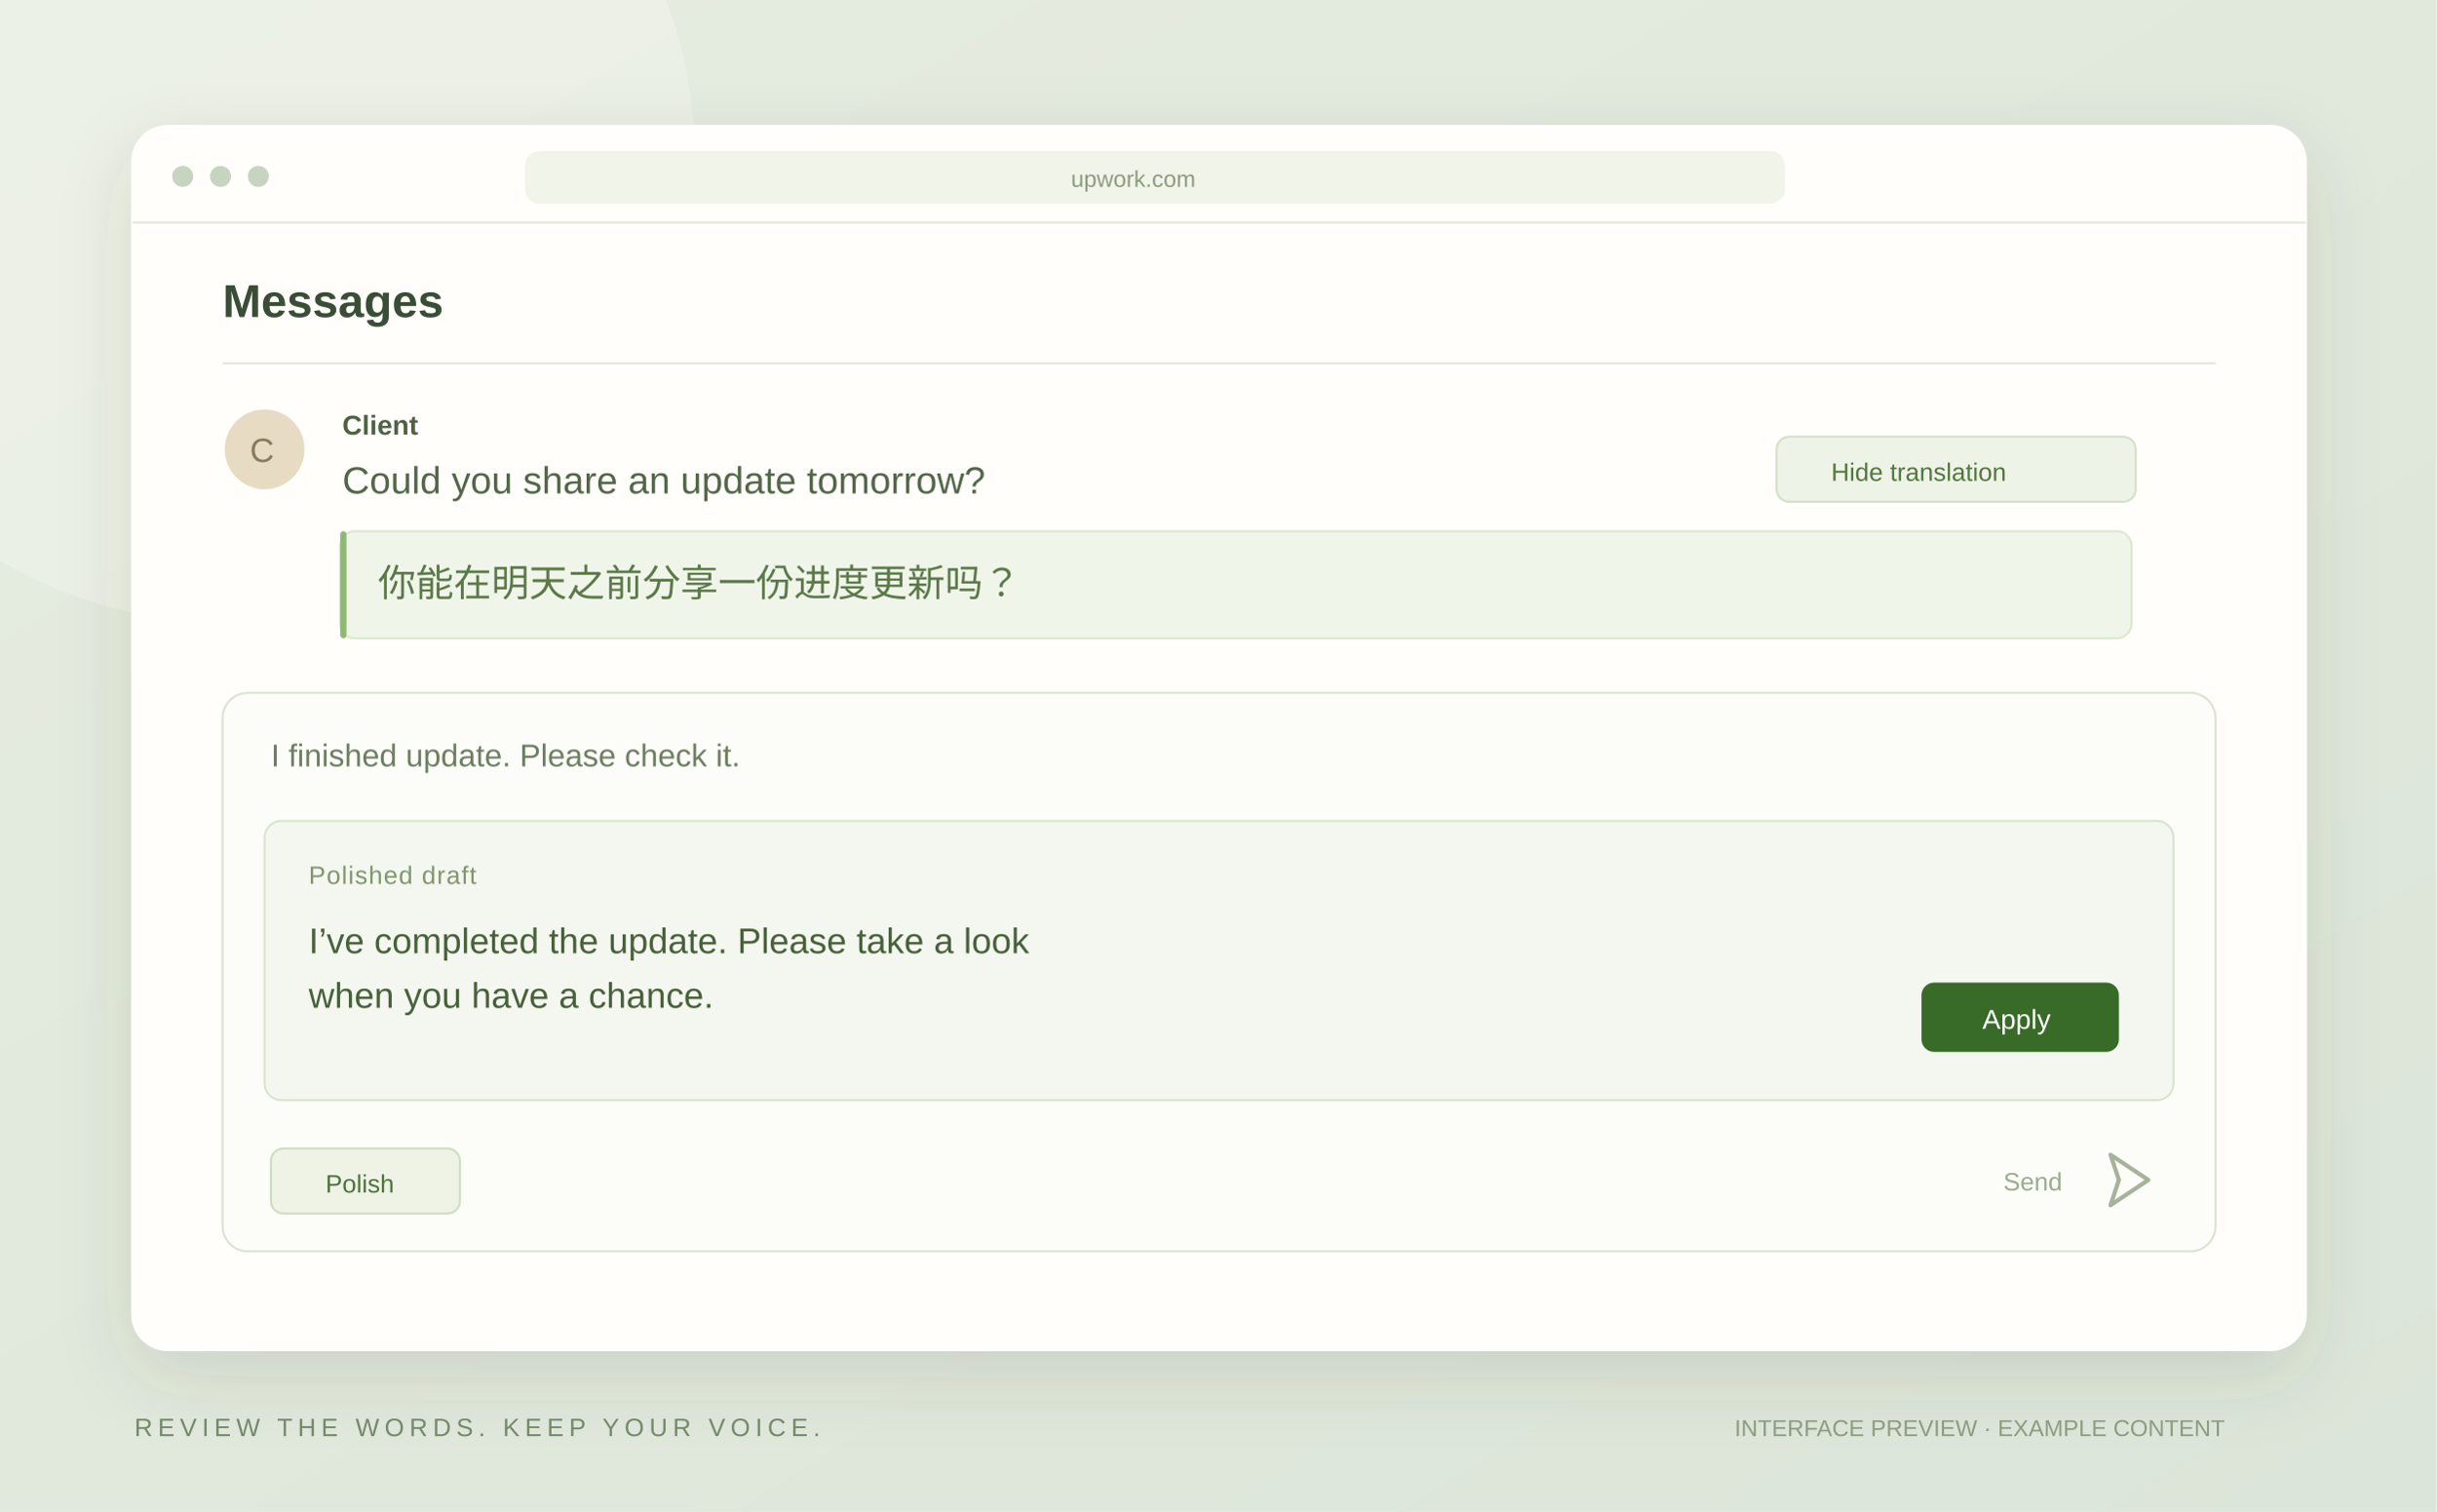
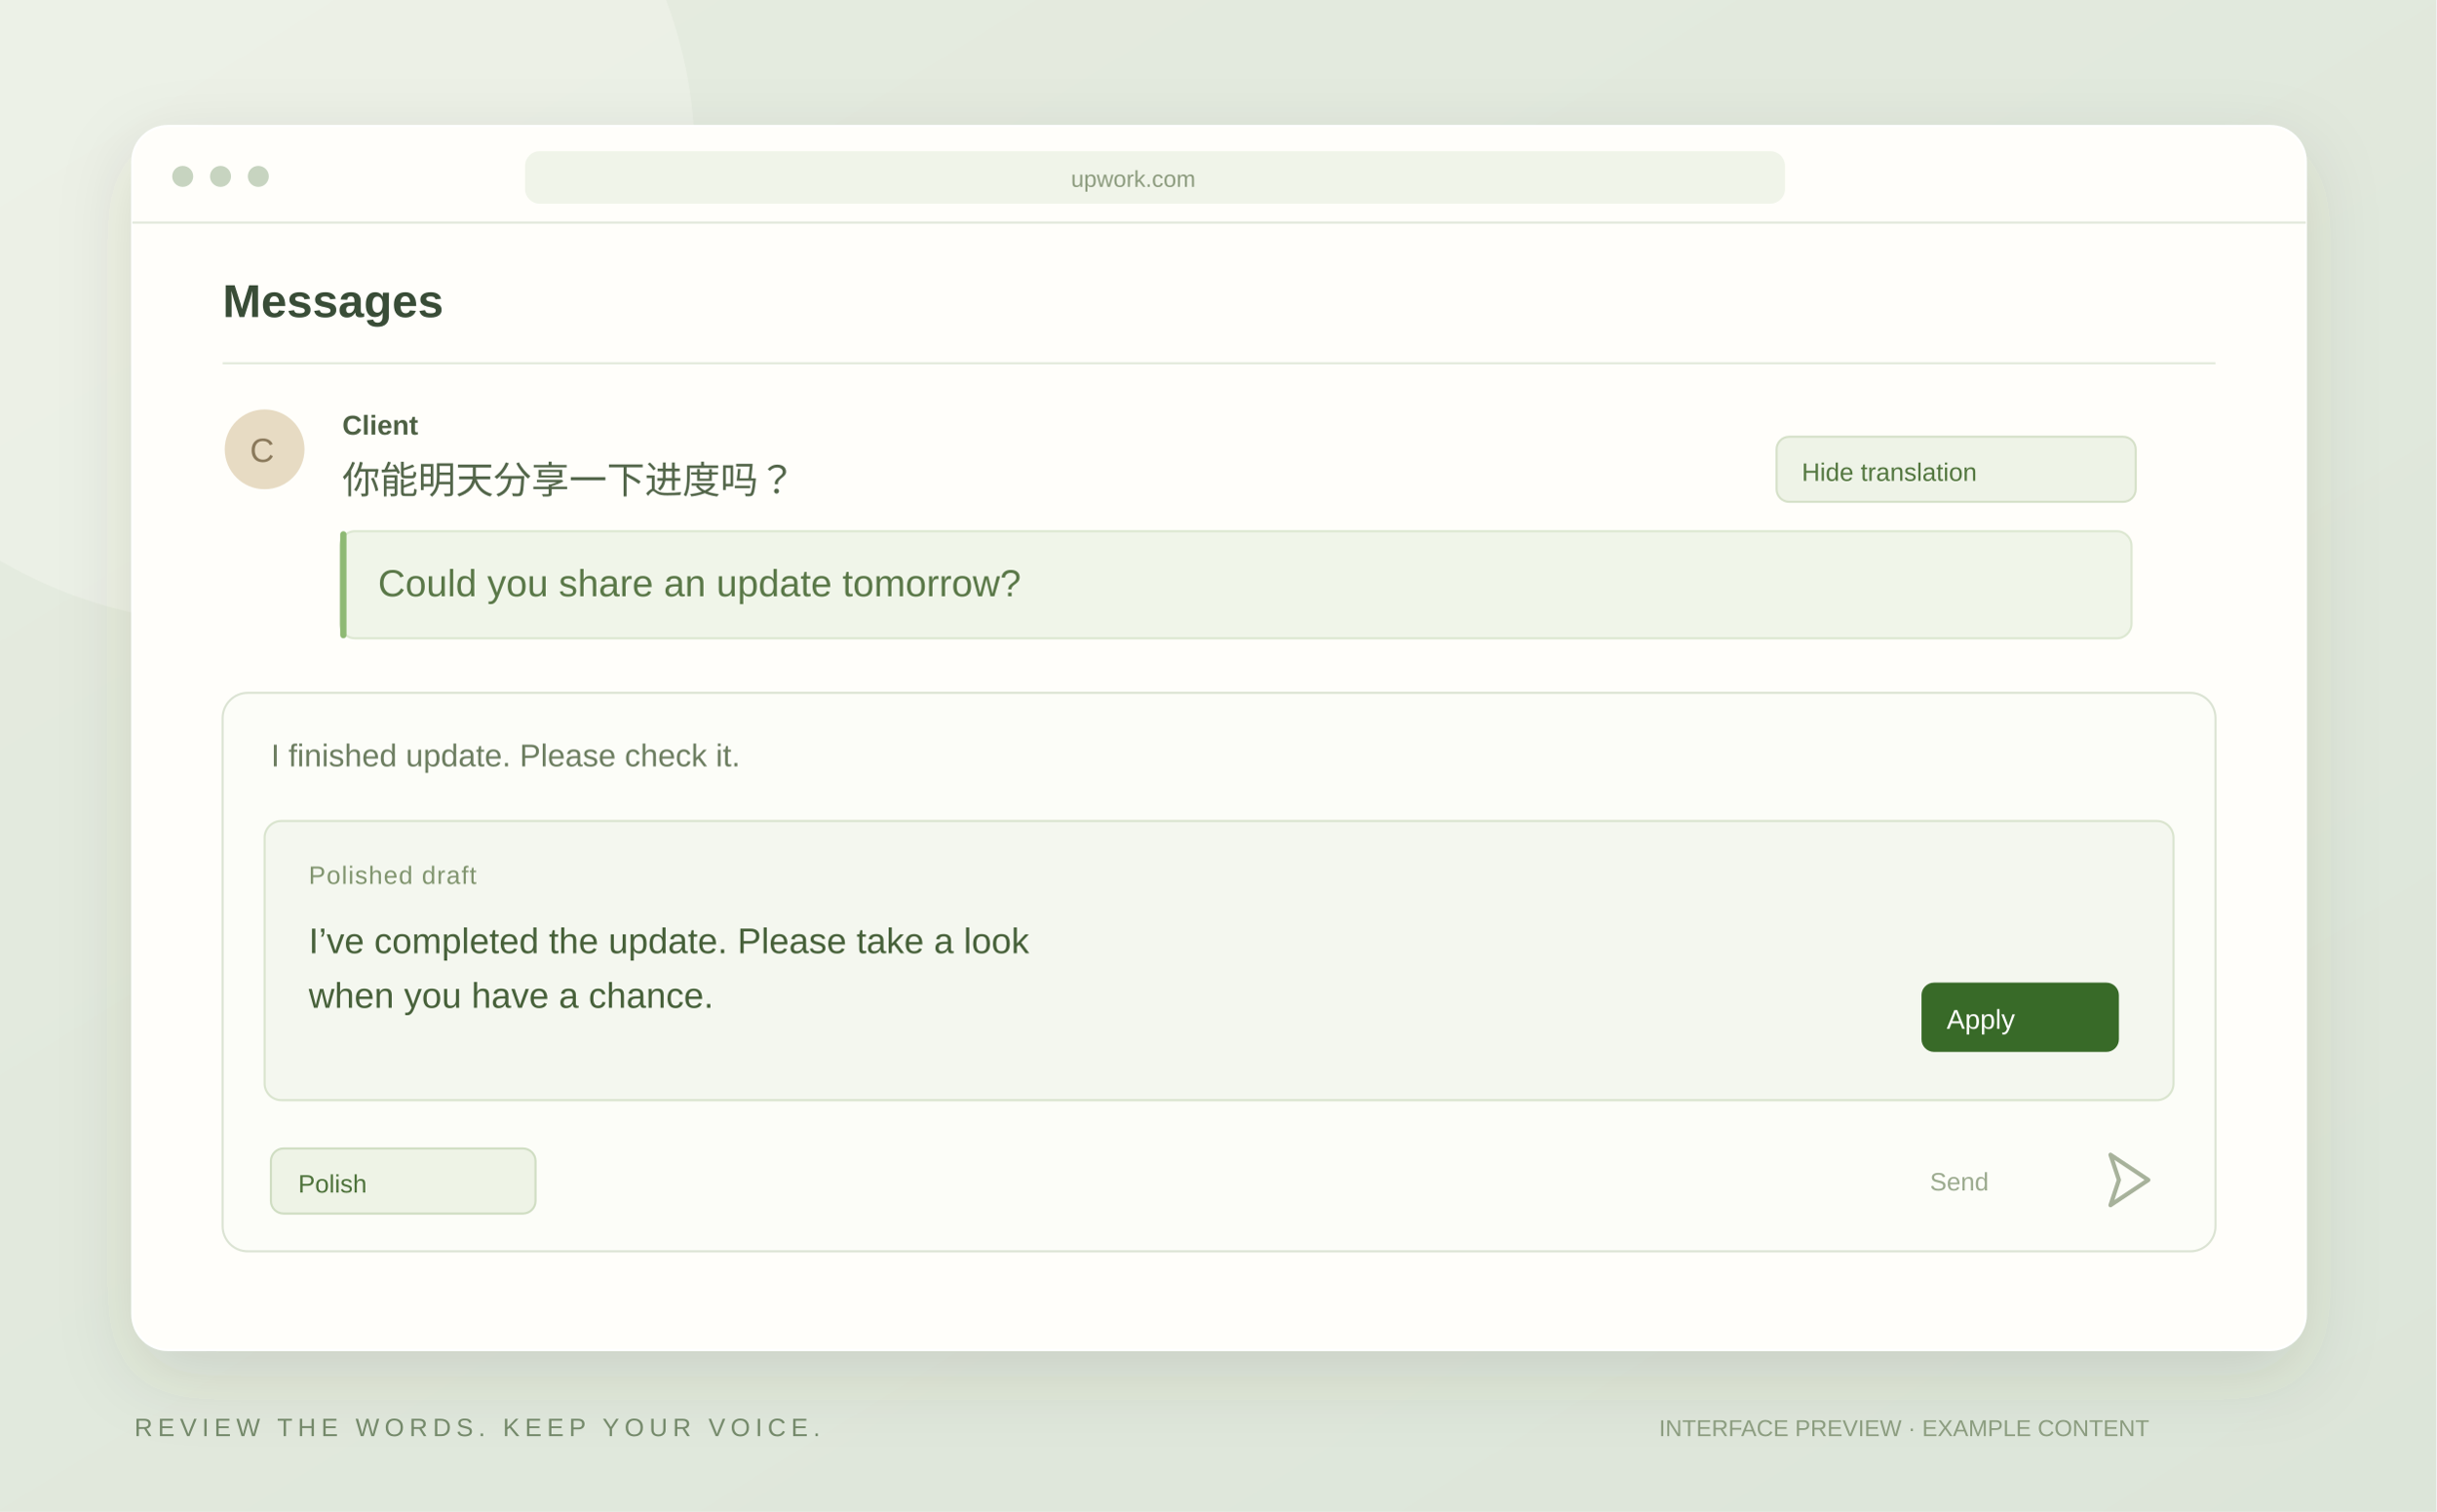
- <svg xmlns="http://www.w3.org/2000/svg" width="1160" height="720" viewBox="0 0 1160 720" role="img" aria-labelledby="title desc">
+ <svg xmlns="http://www.w3.org/2000/svg" width="1160" height="720" viewBox="0 0 1160 720" role="img" aria-labelledby="title desc" lang="en">
  <defs>
    <linearGradient id="bg" x2="1" y2="1">
      <stop stop-color="#e6ece0" />
      <stop offset="1" stop-color="#dce5d9" />
    </linearGradient>
    <filter id="shadow" x="-20%" y="-20%" width="150%" height="160%">
      <feDropShadow dx="0" dy="12" stdDeviation="17" flood-color="#40543a" flood-opacity=".13" />
    </filter>
  </defs>
  <rect width="1160" height="720" fill="url(#bg)" />
  <circle cx="111" cy="77" r="220" fill="#f5f7ef" opacity=".45" />
  <g font-family="-apple-system,BlinkMacSystemFont,'Segoe UI',Arial,sans-serif">
    <g filter="url(#shadow)">
      <rect x="63" y="60" width="1035" height="583" rx="17" fill="#fffefa" stroke="#fff" />
      <path d="M63 106h1035" stroke="#e1e7da" />
      <circle cx="87" cy="84" r="5" fill="#c7d4c0" />
      <circle cx="105" cy="84" r="5" fill="#c7d4c0" />
      <circle cx="123" cy="84" r="5" fill="#c7d4c0" />
      <rect x="250" y="72" width="600" height="25" rx="7" fill="#f0f4e9" />
-       <text x="510" y="89" font-size="11" fill="#8c9b7e">upwork.com</text>
+       <text x="510" y="89" font-size="11" fill="#8c9b7e" data-preview-preserve="brand">upwork.com</text>
    </g>
-     <text x="106" y="151" font-size="22" font-weight="600" fill="#394d37">Messages</text>
+     <text x="106" y="151" font-size="22" font-weight="600" fill="#394d37" data-preview-key="messagehelper.messages" data-preview-width="925">Messages</text>
    <path d="M106 173h949" stroke="#e3e9db" />
    <circle cx="126" cy="214" r="19" fill="#e7dbc3" />
-     <text x="119" y="220" font-size="16" fill="#8a795b">C</text>
-     <text x="163" y="207" font-size="13" font-weight="600" fill="#4e6144">Client</text>
-     <text x="163" y="235" font-size="18" fill="#53664a">Could you share an update tomorrow?</text>
+     <text x="119" y="220" font-size="16" fill="#8a795b" data-preview-preserve="symbol">C</text>
+     <text x="163" y="207" font-size="13" font-weight="600" fill="#4e6144" data-preview-key="messagehelper.client" data-preview-width="650">Client</text>
+     <text x="163" y="235" font-size="18" fill="#53664a" data-preview-key="messagehelper.source" data-preview-width="650" data-preview-preserve="source">你能明天分享一下进度吗？</text>
    <rect x="846" y="208" width="171" height="31" rx="6" fill="#eef3e7" stroke="#d5e0c8" />
-     <text x="872" y="229" font-size="12" fill="#52763e">Hide translation</text>
+     <text x="858" y="229" font-size="12" fill="#52763e" data-preview-key="messagehelper.hideTranslation" data-preview-width="147">Hide translation</text>
    <rect x="162" y="253" width="853" height="51" rx="7" fill="#f0f5e9" stroke="#dce7d1" />
    <rect x="162" y="253" width="3" height="51" rx="1.5" fill="#8eb974" />
-     <text x="180" y="284" font-size="18" fill="#5a7848">你能在明天之前分享一份进度更新吗？</text>
+     <text x="180" y="284" font-size="18" fill="#5a7848" data-preview-key="messagehelper.translation" data-preview-width="815">Could you share an update tomorrow?</text>
    <rect x="106" y="330" width="949" height="266" rx="12" fill="#fcfdf8" stroke="#dbe3d3" />
-     <text x="129" y="365" font-size="15" fill="#6d7e61">I finished update. Please check it.</text>
+     <text x="129" y="365" font-size="15" fill="#6d7e61" data-preview-key="messagehelper.draft" data-preview-width="900" data-preview-preserve="english-draft">I finished update. Please check it.</text>
    <rect x="126" y="391" width="909" height="133" rx="8" fill="#f4f7ef" stroke="#d9e4ce" />
-     <text x="147" y="421" font-size="12" letter-spacing=".5" fill="#80946e">Polished draft</text>
-     <text x="147" y="454" font-size="17" fill="#47613a">I’ve completed the update. Please take a look</text>
-     <text x="147" y="480" font-size="17" fill="#47613a">when you have a chance.</text>
+     <text x="147" y="421" font-size="12" letter-spacing=".5" fill="#80946e" data-preview-key="messagehelper.polishedLabel" data-preview-width="740">Polished draft</text>
+     <text x="147" y="454" font-size="17" fill="#47613a" data-preview-key="messagehelper.polished" data-preview-width="742" data-preview-lines="2" data-preview-line-height="26" data-preview-preserve="english-draft">
+       <tspan x="147" dy="0">I’ve completed the update. Please take a look</tspan>
+       <tspan x="147" dy="26">when you have a chance.</tspan>
+     </text>
    <rect x="915" y="468" width="94" height="33" rx="6" fill="#386a28" />
-     <text x="944" y="490" font-size="13" fill="#fff">Apply</text>
-     <rect x="129" y="547" width="90" height="31" rx="6" fill="#eef3e6" stroke="#cfddc2" />
-     <text x="155" y="568" font-size="12" fill="#4d723a">Polish</text>
-     <text x="954" y="567" font-size="12" fill="#9baa8e">Send</text>
+     <text x="927" y="490" font-size="13" fill="#fff" data-preview-key="messagehelper.apply" data-preview-width="70">Apply</text>
+     <rect x="129" y="547" width="126" height="31" rx="6" fill="#eef3e6" stroke="#cfddc2" />
+     <text x="142" y="568" font-size="12" fill="#4d723a" data-preview-key="messagehelper.polish" data-preview-width="100">Polish</text>
+     <text x="919" y="567" font-size="12" fill="#9baa8e" data-preview-key="messagehelper.send" data-preview-width="74">Send</text>
    <path d="m1005 550 18 12-18 12 4-12Z" fill="none" stroke="#a7b29b" stroke-width="2" stroke-linejoin="round" />
-     <text x="64" y="684" font-size="12" letter-spacing="2.5" fill="#74896a">REVIEW THE WORDS. KEEP YOUR VOICE.</text>
-     <text x="826" y="684" font-size="11" fill="#8b9c7f">INTERFACE PREVIEW · EXAMPLE CONTENT</text>
+     <text x="64" y="684" font-size="12" letter-spacing="2.5" fill="#74896a" data-preview-key="messagehelper.instruction" data-preview-width="700">REVIEW THE WORDS. KEEP YOUR VOICE.</text>
+     <text x="790" y="684" font-size="11" fill="#8b9c7f" data-preview-key="translation.previewLabel" data-preview-width="310">INTERFACE PREVIEW · EXAMPLE CONTENT</text>
  </g>
</svg>
